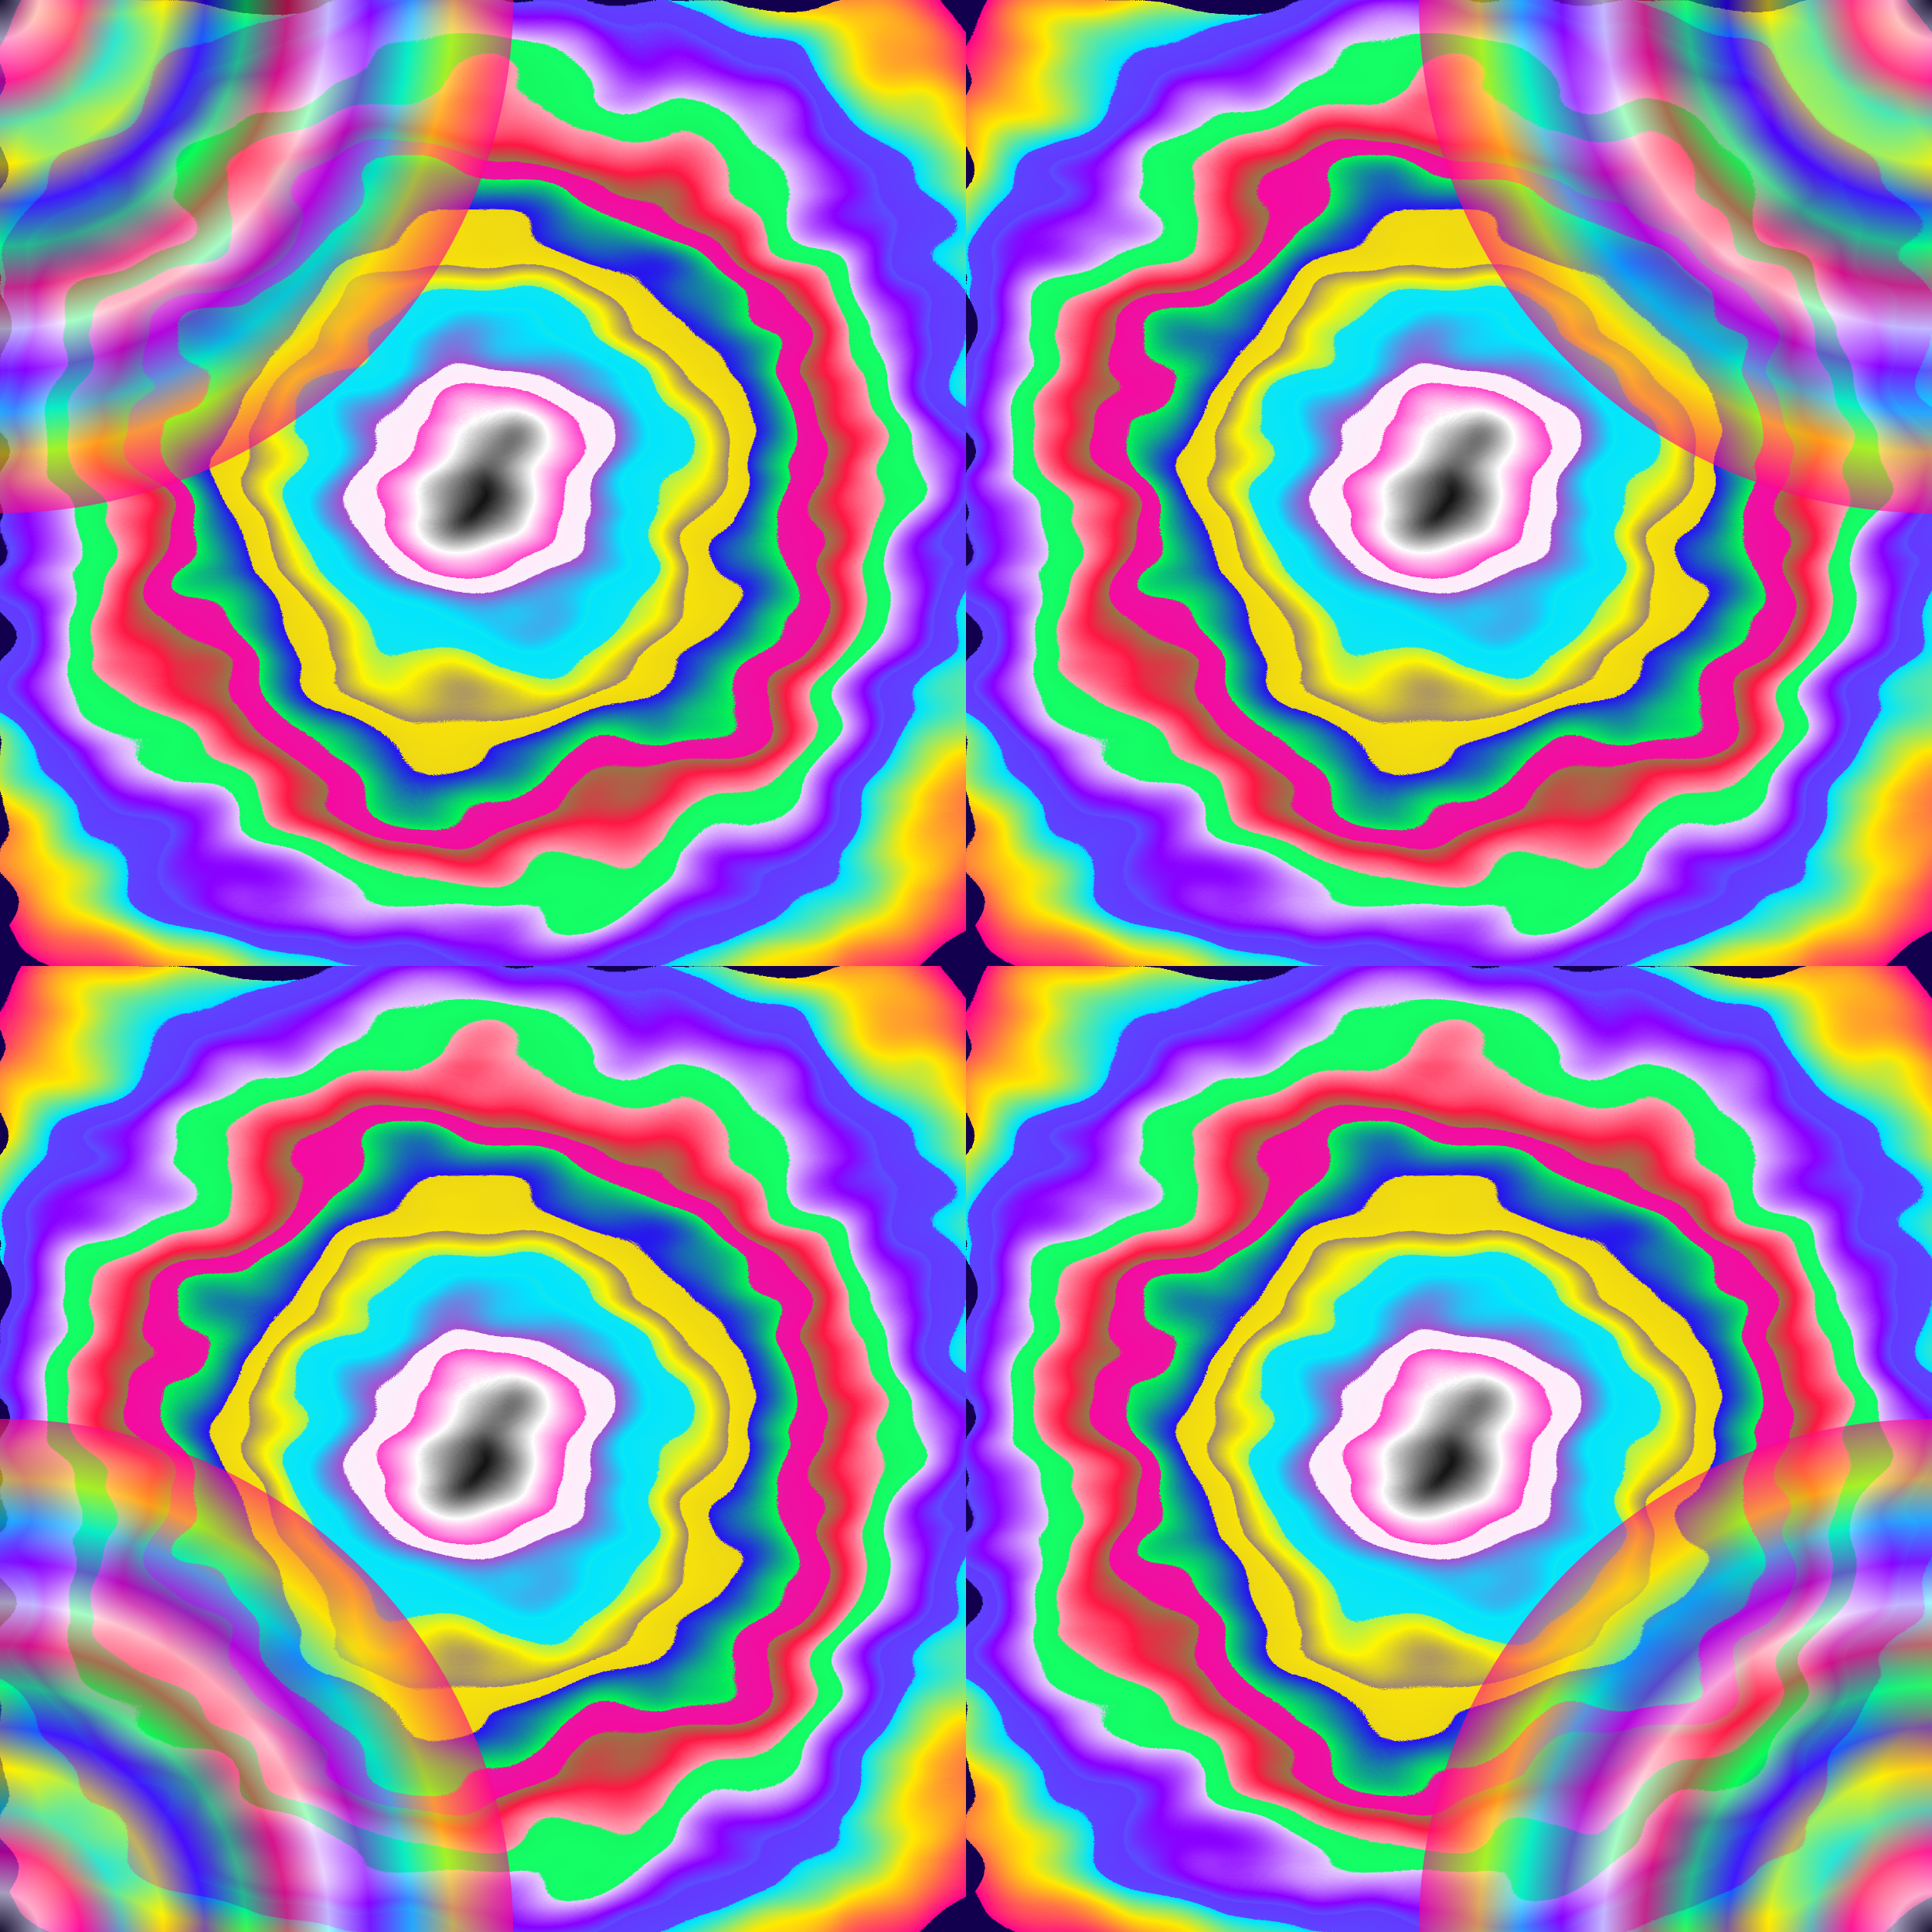
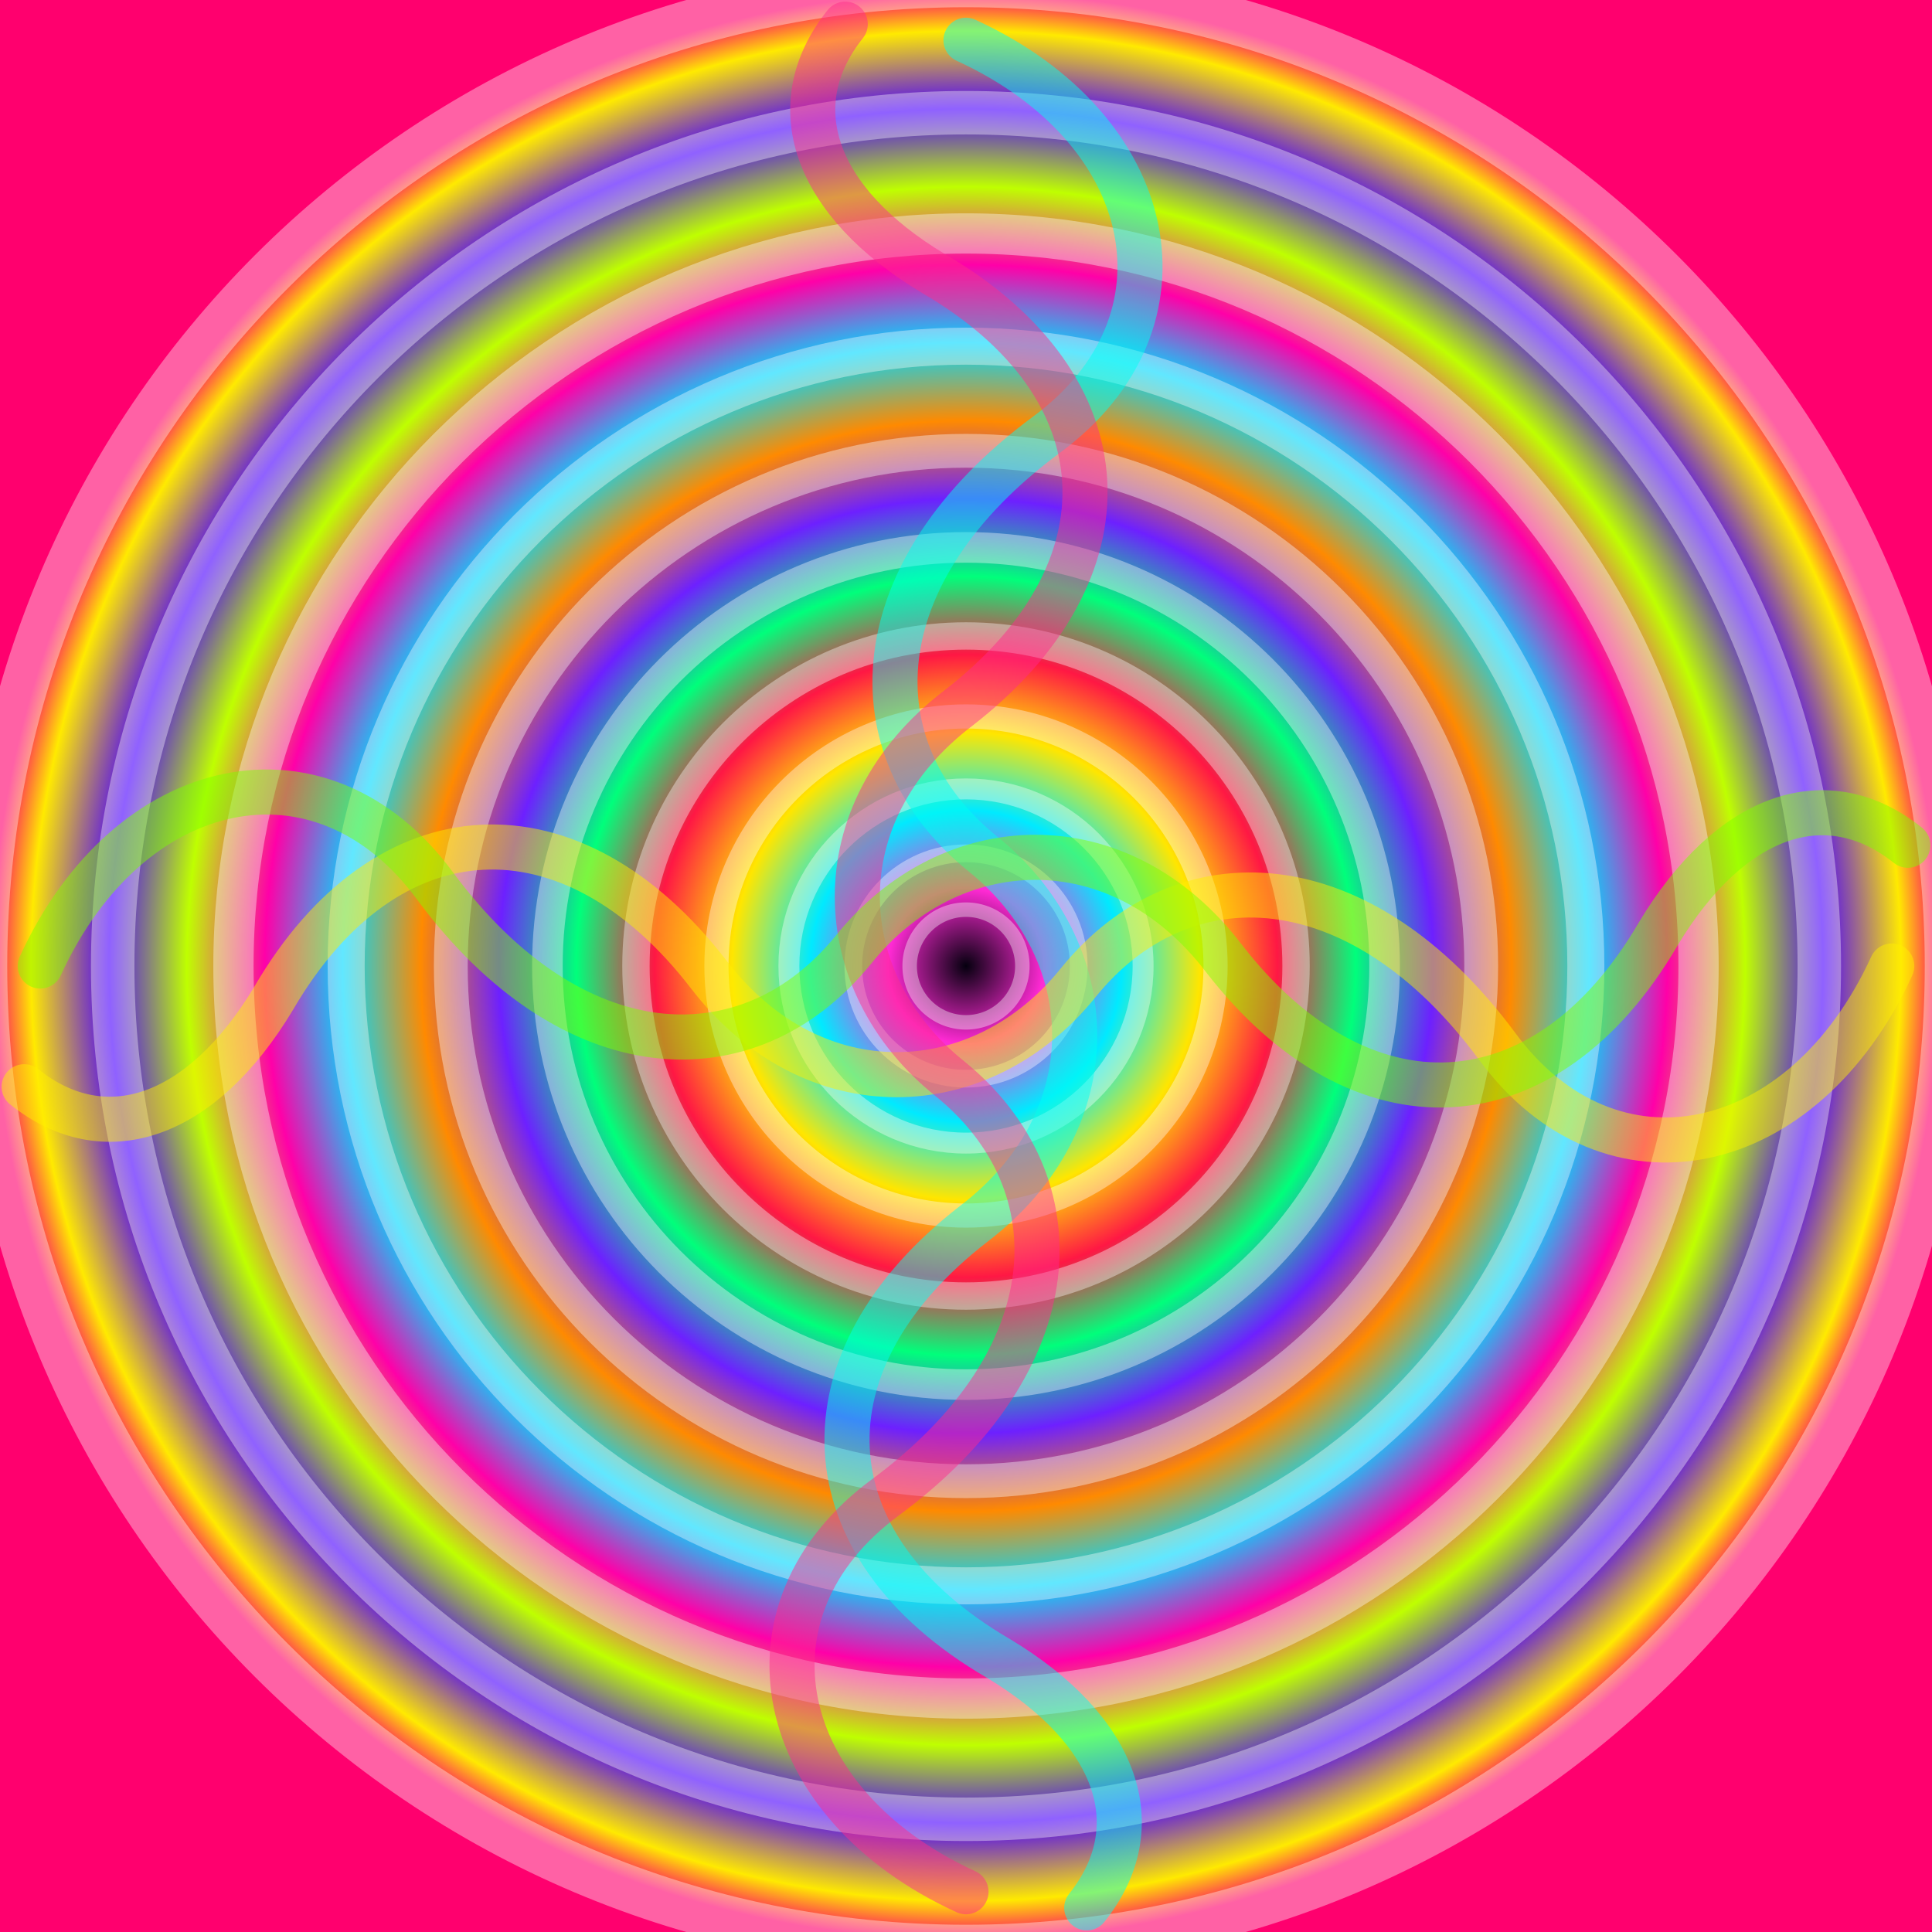
- <svg xmlns="http://www.w3.org/2000/svg" width="640" height="640" viewBox="0 0 640 640">
+ <svg xmlns="http://www.w3.org/2000/svg" width="1200" height="1200" viewBox="0 0 1200 1200">
  <defs>
-     <radialGradient id="r">
-       <stop offset="0" stop-color="#111" />
-       <stop offset=".08" stop-color="#fff" />
-       <stop offset=".16" stop-color="#ff00b8" />
-       <stop offset=".24" stop-color="#00e5ff" />
-       <stop offset=".32" stop-color="#fff600" />
-       <stop offset=".40" stop-color="#2b00ff" />
-       <stop offset=".48" stop-color="#00ff4c" />
-       <stop offset=".56" stop-color="#ff1744" />
-       <stop offset=".64" stop-color="#fff" />
-       <stop offset=".72" stop-color="#8a00ff" />
-       <stop offset=".80" stop-color="#00e5ff" />
-       <stop offset=".88" stop-color="#ffea00" />
-       <stop offset="1" stop-color="#ff008c" />
+     <radialGradient id="bg" cx="50%" cy="50%">
+       <stop offset="0" stop-color="#05000f" />
+       <stop offset=".08" stop-color="#ff2ad4" />
+       <stop offset=".16" stop-color="#00eaff" />
+       <stop offset=".24" stop-color="#ffe600" />
+       <stop offset=".32" stop-color="#ff1744" />
+       <stop offset=".40" stop-color="#00ff7b" />
+       <stop offset=".48" stop-color="#6d20ff" />
+       <stop offset=".56" stop-color="#ff8a00" />
+       <stop offset=".64" stop-color="#00d9ff" />
+       <stop offset=".72" stop-color="#ff00a8" />
+       <stop offset=".80" stop-color="#bfff00" />
+       <stop offset=".88" stop-color="#4b00ff" />
+       <stop offset=".96" stop-color="#ffea00" />
+       <stop offset="1" stop-color="#ff006e" />
    </radialGradient>
-     <filter id="warp">
-       <feTurbulence type="fractalNoise" baseFrequency=".018 .032" numOctaves="2" seed="7" result="n" />
-       <feDisplacementMap in="SourceGraphic" in2="n" scale="42" xChannelSelector="R" yChannelSelector="B" />
-     </filter>
-     <pattern id="p" width="320" height="320" patternUnits="userSpaceOnUse">
-       <rect width="320" height="320" fill="#12004f" />
-       <g filter="url(#warp)">
-         <circle cx="160" cy="160" r="215" fill="url(#r)" />
-         <g fill="none" stroke-width="10" opacity=".92">
-           <circle cx="160" cy="160" r="35" stroke="#fff" />
-           <circle cx="160" cy="160" r="58" stroke="#00e5ff" />
-           <circle cx="160" cy="160" r="82" stroke="#ffea00" />
-           <circle cx="160" cy="160" r="108" stroke="#ff00a8" />
-           <circle cx="160" cy="160" r="136" stroke="#00ff59" />
-           <circle cx="160" cy="160" r="166" stroke="#6437ff" />
-         </g>
+     <pattern id="rings" width="1200" height="1200" patternUnits="userSpaceOnUse">
+       <rect width="1200" height="1200" fill="url(#bg)" />
+       <g fill="none" stroke="#fff" stroke-opacity=".38">
+         <circle cx="600" cy="600" r="35" stroke-width="9" />
+         <circle cx="600" cy="600" r="70" stroke-width="11" />
+         <circle cx="600" cy="600" r="110" stroke-width="13" />
+         <circle cx="600" cy="600" r="155" stroke-width="15" />
+         <circle cx="600" cy="600" r="205" stroke-width="17" />
+         <circle cx="600" cy="600" r="260" stroke-width="19" />
+         <circle cx="600" cy="600" r="320" stroke-width="21" />
+         <circle cx="600" cy="600" r="385" stroke-width="23" />
+         <circle cx="600" cy="600" r="455" stroke-width="25" />
+         <circle cx="600" cy="600" r="530" stroke-width="27" />
+         <circle cx="600" cy="600" r="610" stroke-width="29" />
+       </g>
+       <g transform="translate(600 600)" fill="none" stroke-linecap="round">
+         <path d="M0-575 C120-520 145-400 50-330 C-65-245-70-135 10-70 C85-10 90 95 5 160 C-105 245-100 360 20 430 C95 475 115 535 75 585" stroke="#00fff0" stroke-width="28" opacity=".48" />
+         <path d="M575 0 C520 120 400 145 330 50 C245-65 135-70 70 10 C10 85-95 90-160 5 C-245-105-360-100-430 20 C-475 95-535 115-585 75" stroke="#ffef00" stroke-width="28" opacity=".48" />
+         <path d="M0 575 C-120 520-145 400-50 330 C65 245 70 135-10 70 C-85 10-90-95-5-160 C105-245 100-360-20-430 C-95-475-115-535-75-585" stroke="#ff2a8b" stroke-width="28" opacity=".48" />
+         <path d="M-575 0 C-520-120-400-145-330-50 C-245 65-135 70-70-10 C-10-85 95-90 160-5 C245 105 360 100 430-20 C475-95 535-115 585-75" stroke="#7dff00" stroke-width="28" opacity=".48" />
      </g>
    </pattern>
  </defs>
-   <rect width="640" height="640" fill="url(#p)" />
-   <g opacity=".62">
-     <circle cx="0" cy="0" r="170" fill="url(#r)" />
-     <circle cx="640" cy="0" r="170" fill="url(#r)" />
-     <circle cx="0" cy="640" r="170" fill="url(#r)" />
-     <circle cx="640" cy="640" r="170" fill="url(#r)" />
-   </g>
+   <rect width="1200" height="1200" fill="url(#rings)" />
</svg>
